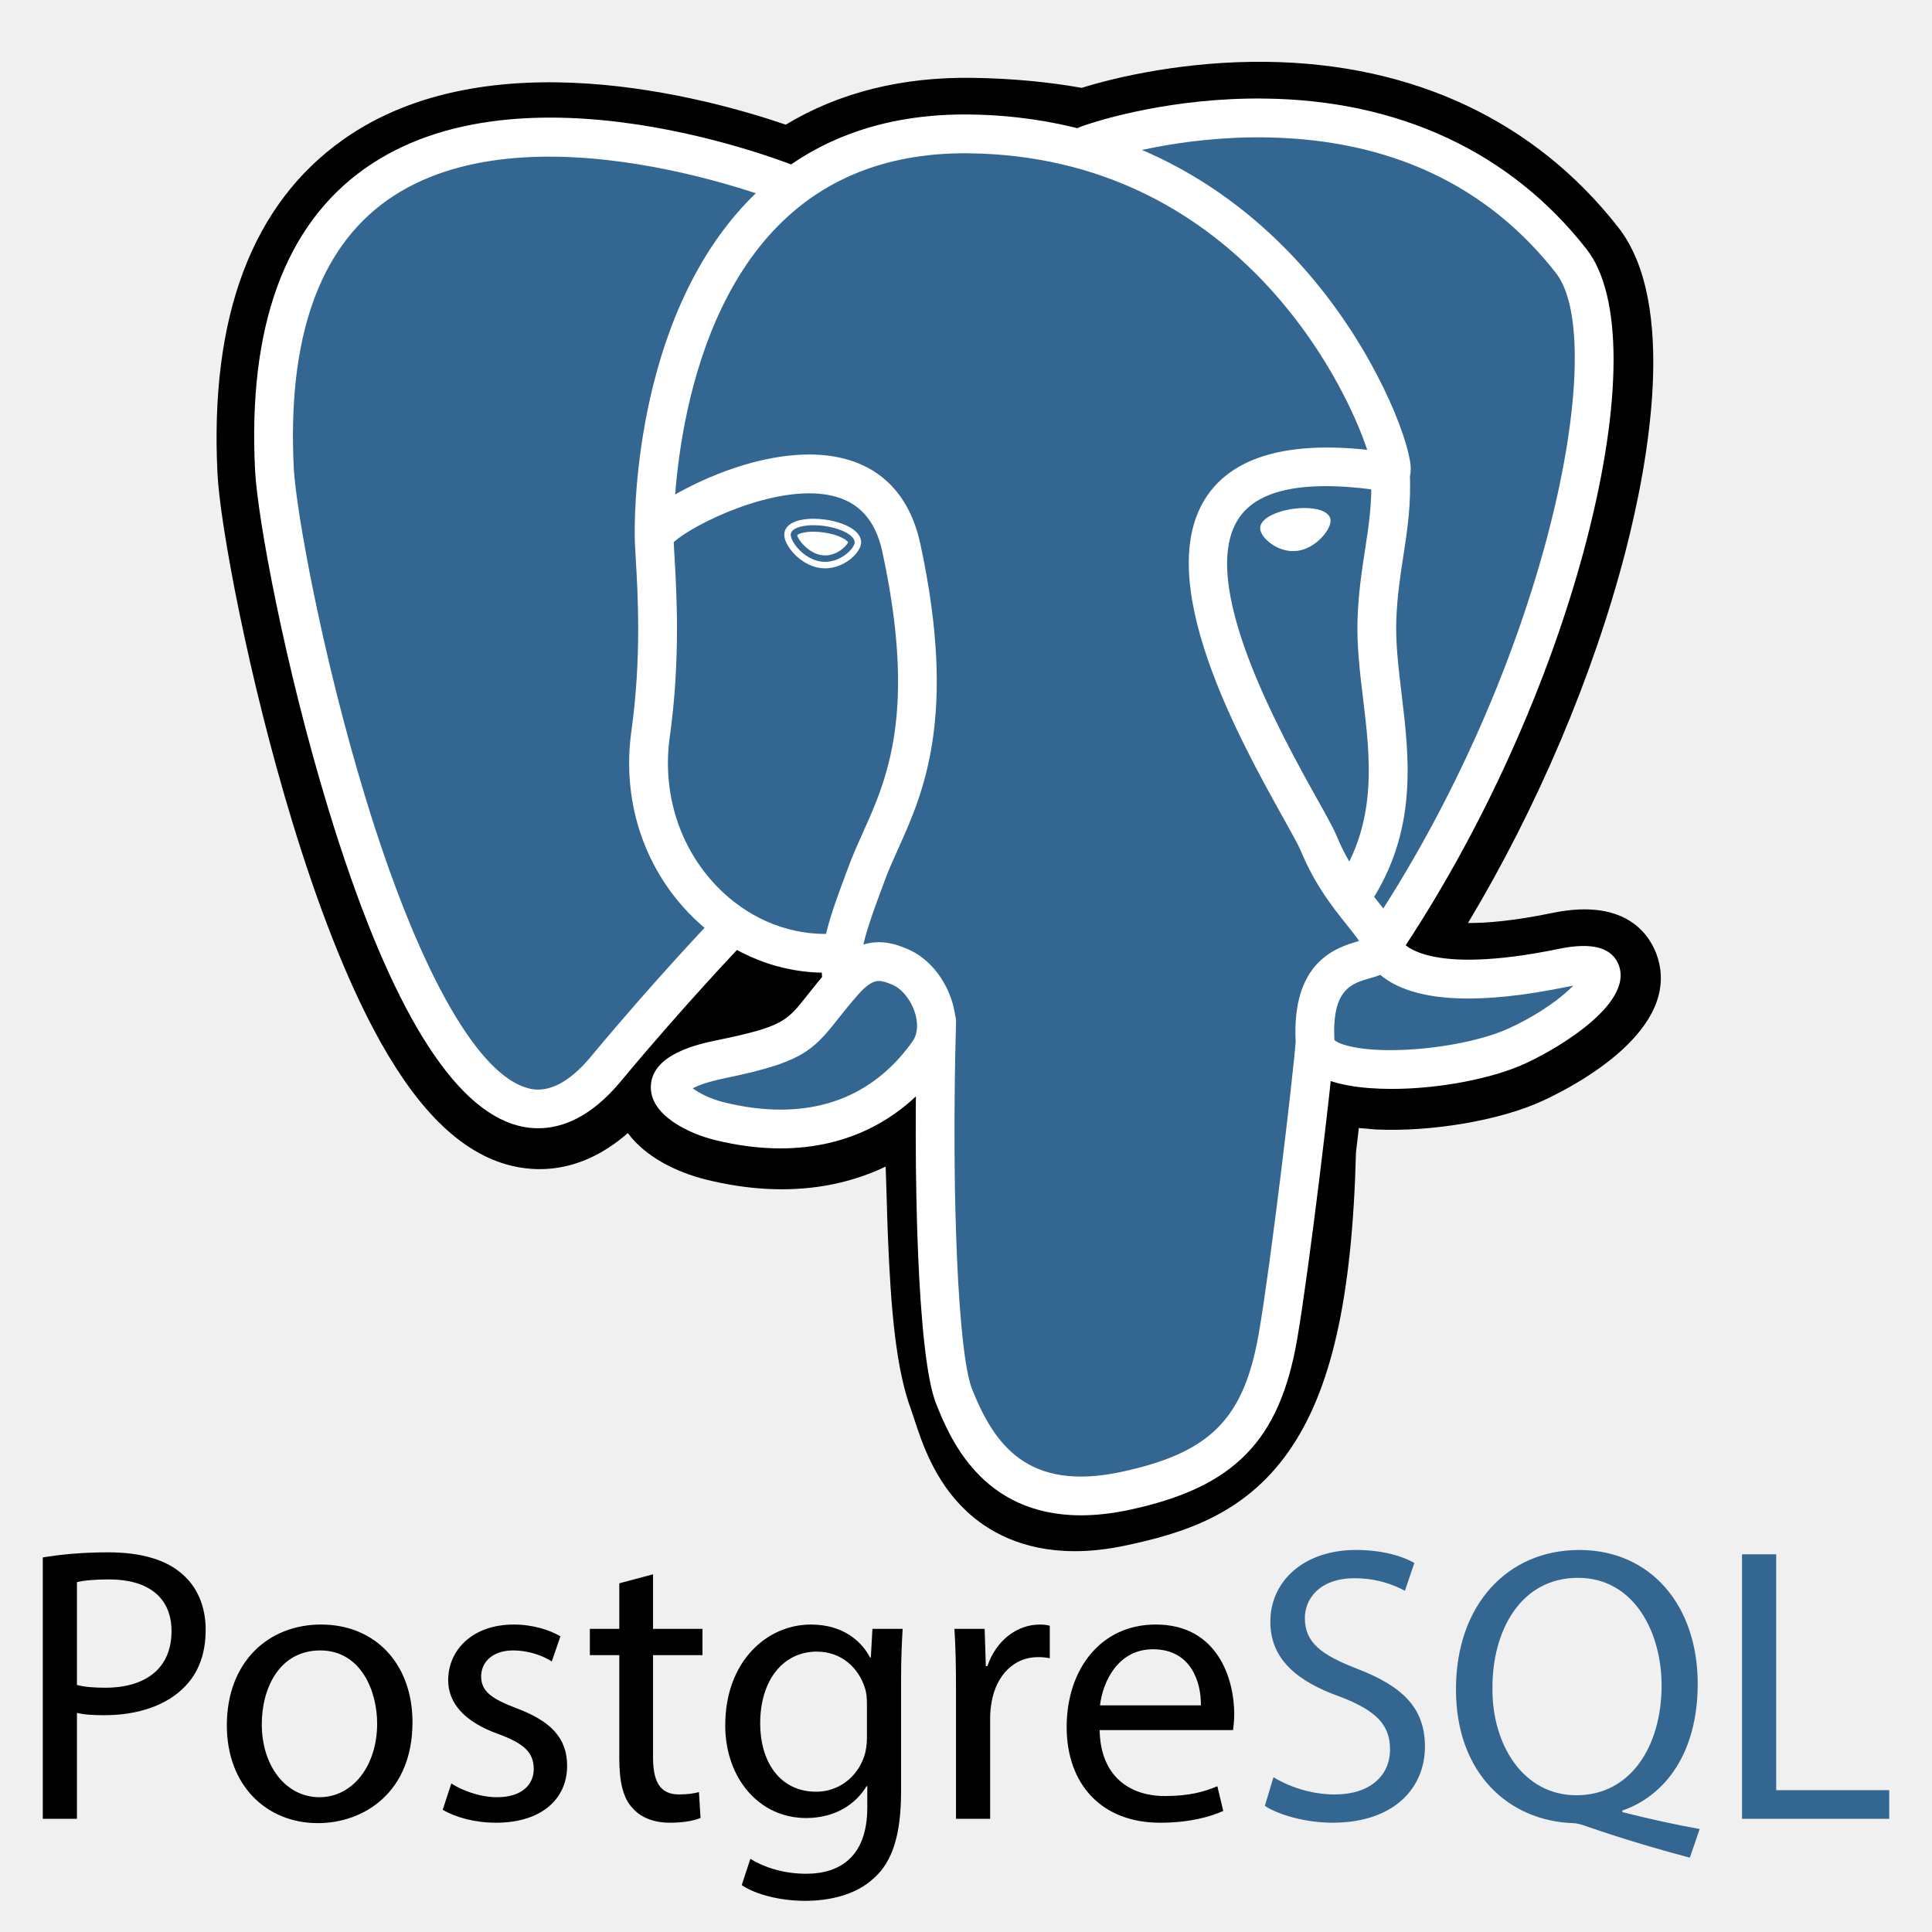
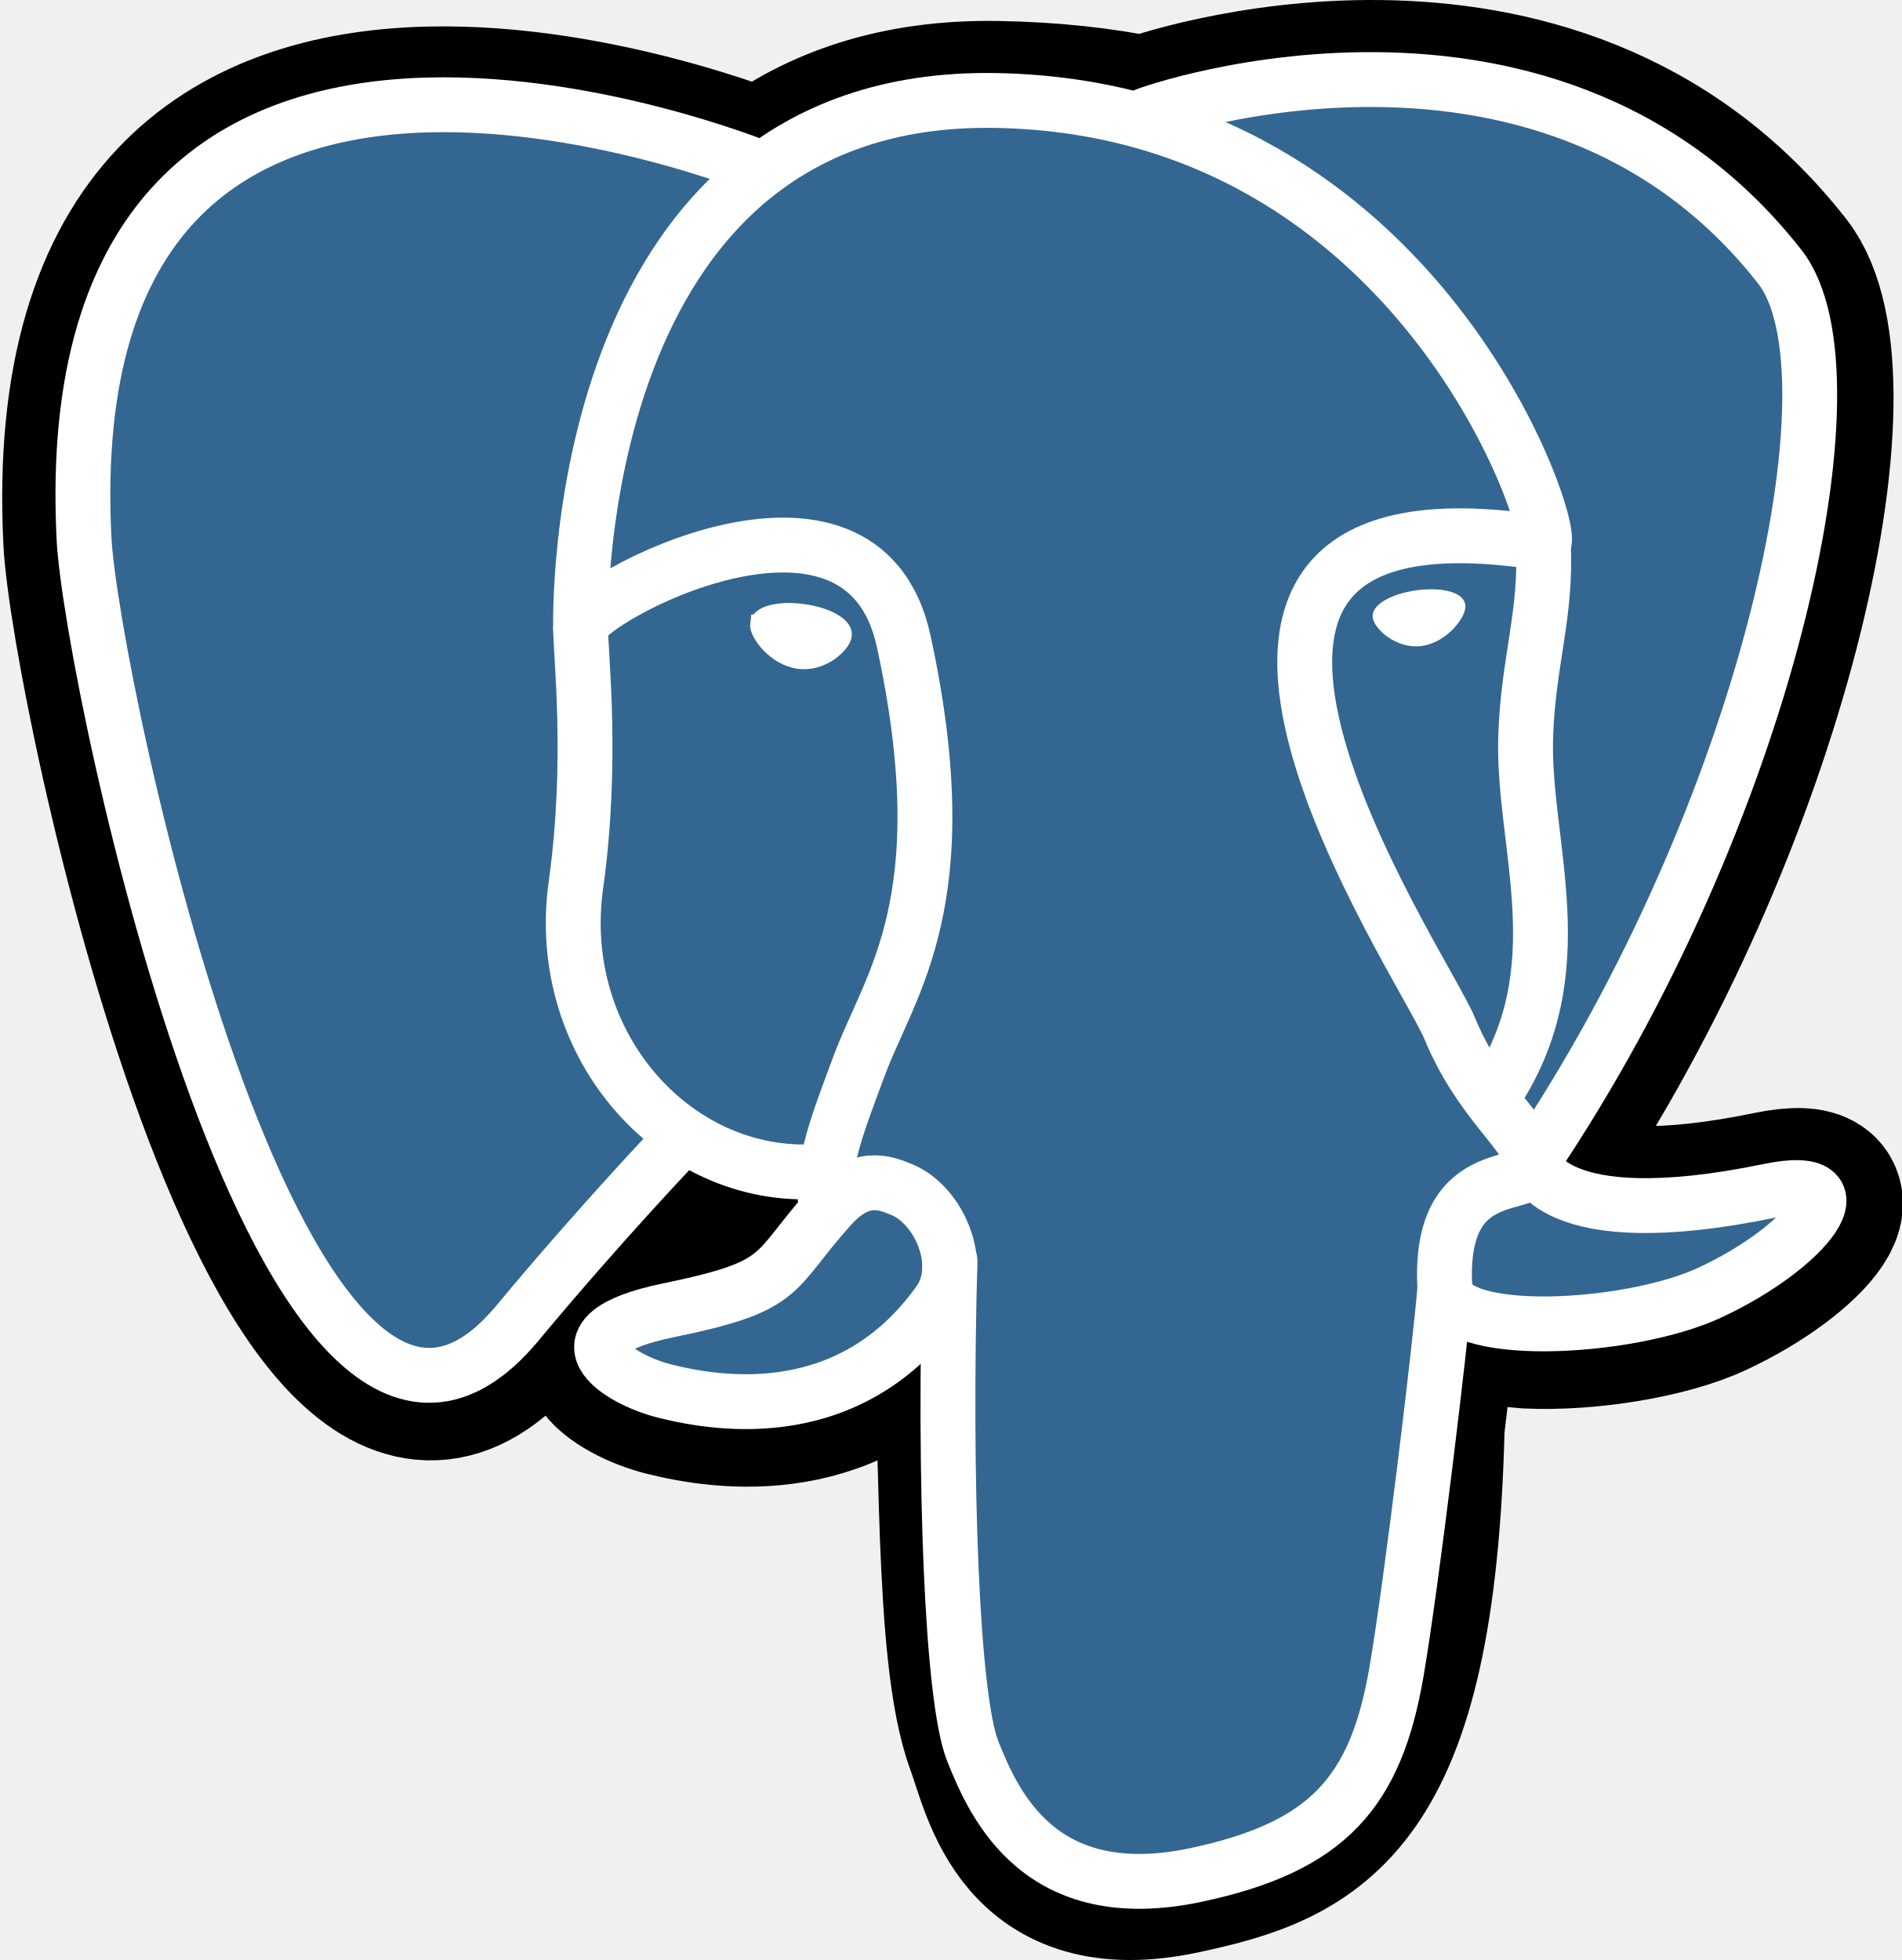
- <svg xmlns="http://www.w3.org/2000/svg" width="288" height="288">
-   <svg width="288" height="288" viewBox="0 0 128 128">
-     <path d="M85.988 76.075c.632-5.262.443-6.034 4.362-5.182l.995.088c3.014.137 6.957-.485 9.272-1.561 4.986-2.313 7.942-6.177 3.026-5.162-11.215 2.313-11.986-1.483-11.986-1.483 11.843-17.571 16.794-39.875 12.521-45.335-11.654-14.892-31.828-7.85-32.166-7.667l-.108.021c-2.216-.461-4.695-.735-7.481-.78-5.075-.083-8.926 1.331-11.847 3.546 0 0-35.989-14.827-34.315 18.646.356 7.121 10.207 53.882 21.956 39.758 4.294-5.164 8.444-9.531 8.444-9.531 2.061 1.369 4.528 2.067 7.116 1.816l.2-.17c-.062.641-.035 1.268.081 2.01-3.027 3.383-2.137 3.977-8.189 5.222-6.122 1.262-2.525 3.508-.178 4.095 2.848.713 9.433 1.722 13.884-4.509l-.177.711c1.188.95 1.107 6.827 1.275 11.026.168 4.199.45 8.117 1.306 10.429.856 2.31 1.866 8.261 9.819 6.557 6.646-1.426 11.727-3.476 12.19-22.545" class="color000 svgShape" />
-     <path d="M71.208 102.77c-3.518 0-5.808-1.36-7.2-2.674-2.1-1.981-2.933-4.534-3.43-6.059l-.215-.637c-1.002-2.705-1.341-6.599-1.542-11.613-.03-.752-.052-1.529-.075-2.352-.017-.601-.038-1.355-.068-2.146-1.25.599-2.588 1.022-3.997 1.264-2.48.424-5.146.286-7.926-.409-1.961-.49-3.999-1.506-5.16-3.076-3.385 2.965-6.614 2.562-8.373 1.976-3.103-1.035-5.88-3.942-8.491-8.89-1.859-3.523-3.658-8.115-5.347-13.646-2.94-9.633-4.808-19.779-4.974-23.109-.522-10.427 2.284-17.883 8.34-22.16 9.555-6.749 24.03-2.781 29.307-.979 3.545-2.137 7.716-3.178 12.43-3.102 2.532.041 4.942.264 7.181.662 2.335-.734 6.949-1.788 12.23-1.723 9.73.116 17.793 3.908 23.316 10.966 3.941 5.036 1.993 15.61.48 21.466-2.127 8.235-5.856 16.996-10.436 24.622 1.244.009 3.045-.141 5.607-.669 5.054-1.044 6.531 1.666 6.932 2.879 1.607 4.867-5.378 8.544-7.557 9.555-2.792 1.297-7.343 2.086-11.071 1.915l-.163-.011-.979-.086-.097.816-.093.799c-.25 9.664-1.631 15.784-4.472 19.829-2.977 4.239-7.116 5.428-10.761 6.209-1.241.267-2.371.383-3.396.383zm-7.402-35.174c2.271 1.817 2.47 5.236 2.647 11.626.022.797.043 1.552.071 2.257.086 2.134.287 7.132 1.069 9.244.111.298.21.602.314.922.872 2.672 1.31 4.011 5.081 3.203 3.167-.678 4.794-1.287 6.068-3.101 1.852-2.638 2.888-7.941 3.078-15.767l3.852.094-3.826-.459.112-.955c.367-3.148.631-5.424 2.736-6.928 1.688-1.207 3.613-1.09 5.146-.814-1.684-1.271-2.15-2.765-2.274-3.377l-.321-1.582.902-1.34c5.2-7.716 9.489-17.199 11.767-26.018 2.34-9.062 1.626-13.875.913-14.785-9.446-12.071-25.829-7.088-27.539-6.521l-.29.156-1.45.271-.743-.154c-2.047-.425-4.321-.66-6.76-.7-3.831-.064-6.921.841-9.455 2.764l-1.758 1.333-2.041-.841c-4.358-1.782-17.162-5.365-23.918-.58-3.75 2.656-5.458 7.861-5.078 15.47.125 2.512 1.833 12.021 4.647 21.245 3.891 12.746 7.427 16.979 8.903 17.472.257.087.926-.433 1.591-1.231 4.326-5.203 8.44-9.54 8.613-9.723l2.231-2.347 2.697 1.792c1.087.723 2.286 1.132 3.518 1.209l6.433-5.486-.932 9.51c-.021.214-.031.504.053 1.044l.28 1.803-1.213 1.358-.14.157 3.534 1.632 1.482-1.853z" class="color000 svgShape" />
-     <path fill="#336791" d="M103.646 64.258c-11.216 2.313-11.987-1.484-11.987-1.484 11.842-17.571 16.792-39.876 12.52-45.335-11.655-14.892-31.829-7.849-32.166-7.666l-.109.019c-2.216-.459-4.695-.733-7.482-.778-5.075-.083-8.925 1.33-11.846 3.545 0 0-35.99-14.826-34.316 18.647.356 7.121 10.207 53.882 21.956 39.758 4.294-5.164 8.443-9.531 8.443-9.531 2.061 1.369 4.528 2.067 7.115 1.816l.201-.17c-.062.641-.034 1.268.08 2.01-3.026 3.383-2.138 3.977-8.188 5.222-6.123 1.262-2.526 3.508-.177 4.095 2.847.713 9.433 1.722 13.883-4.509l-.178.711c1.186.95 2.019 6.179 1.879 10.919s-.233 7.994.702 10.536c.935 2.541 1.866 8.261 9.82 6.557 6.646-1.425 10.09-5.116 10.57-11.272.34-4.377 1.109-3.73 1.158-7.644l.618-1.853c.711-5.934.113-7.848 4.208-6.957l.995.087c3.014.138 6.958-.485 9.273-1.561 4.986-2.314 7.943-6.177 3.028-5.162z" class="color336791 svgShape" />
-     <path fill="#fff" d="M71.61 100.394c-6.631.001-8.731-5.25-9.591-7.397-1.257-3.146-1.529-15.358-1.249-25.373.02-.71.607-1.271 1.321-1.249.709.02 1.268.611 1.249 1.321-.323 11.551.136 22.018 1.066 24.346 1.453 3.632 3.656 6.809 9.887 5.475 5.915-1.269 8.13-3.512 9.116-9.23.758-4.389 2.254-16.874 2.438-19.338.053-.708.667-1.24 1.377-1.186.708.053 1.239.67 1.186 1.377-.192 2.564-1.682 15.026-2.469 19.584-1.165 6.755-4.176 9.819-11.11 11.306-1.177.251-2.248.364-3.221.364zM35.659 74.749c-.633.001-1.207-.115-1.704-.281-4.307-1.437-8.409-8.451-12.193-20.849-2.88-9.438-4.705-19.288-4.865-22.489-.475-9.49 1.97-16.205 7.265-19.957 10.476-7.423 28.1-.354 28.845-.05.657.269.972 1.019.703 1.676-.268.656-1.019.972-1.675.703v.001c-.17-.07-17.07-6.84-26.392-.229-4.528 3.211-6.607 9.175-6.18 17.729.135 2.696 1.84 12.311 4.757 21.867 3.378 11.067 7.223 18.052 10.548 19.16.521.175 2.109.704 4.381-2.026 4.272-5.14 8.197-9.242 8.236-9.283.491-.513 1.305-.529 1.817-.039.512.491.53 1.305.039 1.817-.039.04-3.904 4.081-8.116 9.148-1.995 2.398-3.908 3.102-5.466 3.102zM91.579 63.92c-.247 0-.497-.071-.717-.22-.589-.396-.745-1.195-.348-1.784 11.971-17.764 16.173-39.227 12.574-43.825-4.53-5.788-10.927-8.812-19.012-8.985-5.987-.13-10.746 1.399-11.523 1.666l-.195.079c-.782.246-1.382-.183-1.608-.684-.268-.593-.048-1.294.508-1.631l.346-.142-.017.005.018-.006c1.321-.483 6.152-1.933 12.137-1.864 8.947.094 16.337 3.545 21.371 9.977 2.382 3.044 2.387 10.057.015 19.24-2.418 9.362-6.968 19.425-12.482 27.607-.248.369-.654.567-1.067.567zM92.19 72.143c-2.044 0-3.876-.287-4.973-.945-1.128-.675-1.343-1.594-1.371-2.081-.308-5.404 2.674-6.345 4.195-6.774-.212-.32-.514-.697-.825-1.086-.887-1.108-2.101-2.626-3.037-4.896-.146-.354-.606-1.179-1.138-2.133-2.883-5.169-8.881-15.926-5.028-21.435 1.784-2.549 5.334-3.552 10.566-2.992-1.539-4.689-8.869-19.358-26.259-19.643-5.231-.088-9.521 1.521-12.744 4.775-7.217 7.289-6.955 20.477-6.952 20.608.019.71-.542 1.3-1.251 1.318-.71.022-1.3-.541-1.318-1.251-.016-.585-.286-14.424 7.695-22.484 3.735-3.772 8.651-5.634 14.612-5.537 11.128.183 18.289 5.839 22.338 10.553 4.412 5.136 6.576 10.802 6.754 12.692.133 1.406-.876 1.688-1.08 1.729l-.463.011c-5.135-.822-8.429-.252-9.791 1.695-2.931 4.188 2.743 14.363 5.166 18.709.619 1.108 1.065 1.909 1.269 2.404.796 1.93 1.834 3.227 2.668 4.269.733.917 1.369 1.711 1.597 2.645.105.185 1.603 2.399 10.488.565 2.227-.459 3.562-.066 3.97 1.168.803 2.429-3.702 5.261-6.196 6.42-2.238 1.039-5.805 1.696-8.892 1.696zm-3.781-3.238c.281.285 1.691.775 4.612.65 2.596-.112 5.335-.677 6.979-1.439 2.102-.976 3.504-2.067 4.231-2.812l-.404.074c-5.681 1.173-9.699 1.017-11.942-.465-.161-.105-.304-.215-.435-.323-.243.096-.468.159-.628.204-1.273.357-2.589.726-2.413 4.111zM51.712 76.084c-1.411 0-2.896-.191-4.413-.572-1.571-.393-4.221-1.576-4.18-3.519.045-2.181 3.216-2.835 4.411-3.081 4.312-.888 4.593-1.244 5.941-2.955.393-.499.882-1.12 1.548-1.865.99-1.107 2.072-1.669 3.216-1.669.796 0 1.45.271 1.881.449 1.376.57 2.524 1.948 2.996 3.598.426 1.488.223 2.92-.572 4.032-2.608 3.653-6.352 5.582-10.828 5.582zm-5.817-3.98c.388.299 1.164.699 2.027.916 1.314.328 2.588.495 3.79.495 3.662 0 6.601-1.517 8.737-4.506.445-.624.312-1.415.193-1.832-.25-.872-.87-1.665-1.509-1.931-.347-.144-.634-.254-.898-.254-.142 0-.573 0-1.3.813-.614.686-1.055 1.246-1.446 1.741-1.678 2.131-2.447 2.854-7.441 3.883-1.218.252-1.843.506-2.153.675zM55.777 66.176c-.624 0-1.171-.455-1.269-1.09-.033-.213-.054-.428-.064-.644-3.274-.062-6.432-1.466-8.829-3.968-3.031-3.163-4.411-7.545-3.785-12.022.68-4.862.426-9.154.289-11.46-.038-.641-.065-1.104-.063-1.425.002-.406.01-1.485 3.615-3.312 1.282-.65 3.853-1.784 6.661-2.075 4.654-.48 7.721 1.592 8.639 5.836 2.478 11.46.196 16.529-1.47 20.23-.311.688-.604 1.34-.838 1.97l-.207.557c-.88 2.36-1.641 4.399-1.407 5.923.107.702-.374 1.357-1.075 1.466l-.197.014zm-11.143-30.254l.051.918c.142 2.395.406 6.853-.31 11.969-.516 3.692.612 7.297 3.095 9.888 1.962 2.048 4.546 3.178 7.201 3.178h.055c.298-1.253.791-2.575 1.322-4l.206-.553c.265-.712.575-1.401.903-2.13 1.604-3.564 3.6-8 1.301-18.633-.456-2.105-1.56-3.324-3.375-3.726-3.728-.824-9.283 1.98-10.449 3.089zM52.39 35.377c-.064.454.833 1.667 2.001 1.829 1.167.163 2.166-.785 2.229-1.239.063-.455-.833-.955-2.002-1.118-1.167-.163-2.166.073-2.228.528zM54.66 37.654l-.328-.023c-.725-.101-1.458-.558-1.959-1.223-.176-.233-.464-.687-.407-1.091.082-.593.804-.947 1.933-.947.253 0 .515.019.78.055.616.086 1.189.264 1.612.5.733.41.787.866.754 1.103-.091.653-1.133 1.626-2.385 1.626zm-1.844-2.201c.037.28.73 1.205 1.634 1.33l.209.015c.834 0 1.458-.657 1.531-.872-.077-.146-.613-.511-1.631-.651-.225-.032-.448-.048-.661-.048-.652-.001-1.001.146-1.082.226zM87.937 34.45c.063.455-.832 1.668-2.001 1.83-1.168.162-2.167-.785-2.231-1.24-.062-.454.834-.955 2.002-1.117 1.168-.164 2.166.074 2.23.527zM85.667 36.512c-1.125 0-2.094-.875-2.174-1.442-.092-.681 1.029-1.199 2.185-1.359.254-.036.506-.054.749-.054.997 0 1.657.293 1.723.764.043.306-.191.777-.595 1.201-.266.28-.826.765-1.588.87l-.3.02zm.759-2.427c-.223 0-.455.017-.69.049-1.162.161-1.853.628-1.82.878.039.274.78 1.072 1.75 1.072l.239-.017c.634-.089 1.11-.502 1.337-.741.356-.375.498-.727.481-.848-.021-.157-.449-.393-1.297-.393zM89.62 60.538c-.246 0-.494-.07-.714-.217-.59-.396-.748-1.193-.353-1.783 2.736-4.087 2.235-8.256 1.751-12.286-.207-1.718-.42-3.493-.364-5.198.056-1.753.278-3.199.494-4.599.255-1.657.496-3.224.396-5.082-.039-.708.505-1.313 1.214-1.353.711-.038 1.314.506 1.353 1.215.114 2.124-.159 3.896-.423 5.611-.204 1.323-.415 2.691-.466 4.29-.049 1.509.144 3.112.348 4.808.516 4.287 1.099 9.146-2.167 14.023-.248.37-.655.571-1.069.571z" class="colorfff svgShape" />
-     <path fill="none" stroke="#fff" stroke-linecap="round" stroke-linejoin="round" stroke-width="3" d="M13.924 17.211" class="colorStrokefff svgStroke" />
-     <path d="M2.835 103.184c1.093-.182 2.522-.338 4.343-.338 2.235 0 3.874.52 4.914 1.456.962.832 1.534 2.106 1.534 3.667 0 1.586-.469 2.834-1.353 3.744-1.196 1.274-3.146 1.924-5.356 1.924-.676 0-1.3-.026-1.819-.156v7.021h-2.263v-17.318zm2.263 8.45c.494.13 1.118.182 1.872.182 2.729 0 4.394-1.326 4.394-3.744 0-2.314-1.638-3.432-4.134-3.432-.988 0-1.742.078-2.132.182v6.812zM27.328 114.104c0 4.654-3.225 6.683-6.267 6.683-3.406 0-6.032-2.496-6.032-6.475 0-4.212 2.756-6.682 6.24-6.682 3.615-.001 6.059 2.626 6.059 6.474zm-9.984.13c0 2.756 1.586 4.836 3.822 4.836 2.184 0 3.821-2.054 3.821-4.888 0-2.132-1.065-4.836-3.77-4.836s-3.873 2.496-3.873 4.888zM29.901 118.16c.676.442 1.872.91 3.016.91 1.664 0 2.444-.832 2.444-1.872 0-1.092-.649-1.69-2.34-2.314-2.262-.806-3.328-2.054-3.328-3.562 0-2.028 1.638-3.692 4.342-3.692 1.274 0 2.393.364 3.095.78l-.572 1.664c-.494-.312-1.404-.728-2.574-.728-1.352 0-2.106.78-2.106 1.716 0 1.04.755 1.508 2.393 2.132 2.184.832 3.302 1.924 3.302 3.796 0 2.21-1.716 3.77-4.706 3.77-1.378 0-2.652-.338-3.536-.858l.57-1.742zM43.266 104.301v3.614h3.275v1.742h-3.275v6.786c0 1.56.441 2.444 1.716 2.444.598 0 1.04-.078 1.326-.156l.104 1.716c-.441.182-1.144.312-2.027.312-1.066 0-1.925-.338-2.471-.962-.649-.676-.884-1.794-.884-3.276v-6.864h-1.95v-1.742h1.95v-3.016l2.236-.598zM59.802 107.916c-.053.91-.104 1.924-.104 3.458v7.306c0 2.886-.572 4.654-1.794 5.747-1.222 1.144-2.99 1.508-4.576 1.508-1.508 0-3.172-.364-4.187-1.04l.572-1.742c.832.52 2.132.988 3.692.988 2.34 0 4.056-1.222 4.056-4.394v-1.404h-.052c-.702 1.17-2.054 2.106-4.004 2.106-3.12 0-5.356-2.652-5.356-6.137 0-4.264 2.782-6.682 5.668-6.682 2.185 0 3.381 1.144 3.927 2.184h.052l.104-1.898h2.002zm-2.366 4.966c0-.39-.026-.728-.13-1.04-.416-1.326-1.534-2.418-3.198-2.418-2.185 0-3.744 1.846-3.744 4.758 0 2.47 1.248 4.524 3.718 4.524 1.404 0 2.678-.884 3.172-2.34.13-.39.183-.832.183-1.222v-2.262zM63.337 111.842c0-1.482-.026-2.756-.104-3.926h2.003l.077 2.47h.104c.572-1.69 1.95-2.756 3.484-2.756.26 0 .441.026.649.078v2.158c-.233-.052-.468-.078-.779-.078-1.612 0-2.757 1.222-3.068 2.938-.052.312-.104.676-.104 1.066v6.708h-2.262v-8.658zM72.854 114.624c.052 3.094 2.027 4.368 4.315 4.368 1.639 0 2.626-.286 3.484-.65l.39 1.638c-.806.364-2.184.78-4.186.78-3.874 0-6.188-2.548-6.188-6.344 0-3.796 2.236-6.787 5.902-6.787 4.108 0 5.2 3.614 5.2 5.928 0 .468-.052.832-.078 1.066h-8.839zm6.708-1.638c.025-1.456-.599-3.718-3.172-3.718-2.314 0-3.328 2.132-3.511 3.718h6.683z" class="color000 svgShape" />
-     <path fill="#336791" d="M84.371 117.744c1.014.624 2.496 1.144 4.056 1.144 2.314 0 3.666-1.222 3.666-2.99 0-1.638-.936-2.574-3.302-3.484-2.86-1.014-4.628-2.496-4.628-4.966 0-2.73 2.262-4.758 5.668-4.758 1.794 0 3.094.416 3.874.858l-.624 1.846c-.572-.312-1.742-.832-3.328-.832-2.392 0-3.302 1.43-3.302 2.626 0 1.638 1.065 2.444 3.484 3.38 2.964 1.145 4.472 2.574 4.472 5.148 0 2.704-2.002 5.044-6.136 5.044-1.69 0-3.536-.494-4.473-1.118l.573-1.898zM111.957 123.074c-2.366-.624-4.68-1.326-6.708-2.028-.364-.13-.728-.26-1.066-.26-4.16-.156-7.722-3.224-7.722-8.866 0-5.616 3.432-9.23 8.164-9.23 4.758 0 7.853 3.692 7.853 8.866 0 4.498-2.08 7.384-4.992 8.398v.104c1.742.442 3.64.858 5.122 1.118l-.651 1.898zm-1.872-11.414c0-3.51-1.819-7.125-5.538-7.125-3.822 0-5.694 3.536-5.668 7.333-.026 3.718 2.028 7.072 5.564 7.072 3.615 0 5.642-3.276 5.642-7.28zM115.414 102.976h2.263v15.626h7.488v1.898h-9.751v-17.524z" class="color336791 svgShape" />
-   </svg>
+ <svg xmlns="http://www.w3.org/2000/svg" width="432.071pt" height="445.383pt" viewBox="0 0 432.071 445.383" xml:space="preserve">
+   <g id="orginal" style="fill-rule:nonzero;clip-rule:nonzero;stroke:#000000;stroke-miterlimit:4;">
+ 	</g>
+   <g id="Layer_x0020_3" style="fill-rule:nonzero;clip-rule:nonzero;fill:none;stroke:#FFFFFF;stroke-width:12.465;stroke-linecap:round;stroke-linejoin:round;stroke-miterlimit:4;">
+     <path style="fill:#000000;stroke:#000000;stroke-width:37.395;stroke-linecap:butt;stroke-linejoin:miter;" d="M323.205,324.227c2.833-23.601,1.984-27.062,19.563-23.239l4.463,0.392c13.517,0.615,31.199-2.174,41.587-7c22.362-10.376,35.622-27.7,13.572-23.148c-50.297,10.376-53.755-6.655-53.755-6.655c53.111-78.803,75.313-178.836,56.149-203.322    C352.514-5.534,262.036,26.049,260.522,26.869l-0.482,0.089c-9.938-2.062-21.06-3.294-33.554-3.496c-22.761-0.374-40.032,5.967-53.133,15.904c0,0-161.408-66.498-153.899,83.628c1.597,31.936,45.777,241.655,98.47,178.31    c19.259-23.163,37.871-42.748,37.871-42.748c9.242,6.14,20.307,9.272,31.912,8.147l0.897-0.765c-0.281,2.876-0.157,5.689,0.359,9.019c-13.572,15.167-9.584,17.83-36.723,23.416c-27.457,5.659-11.326,15.734-0.797,18.367c12.768,3.193,42.305,7.716,62.268-20.224    l-0.795,3.188c5.325,4.26,4.965,30.619,5.72,49.452c0.756,18.834,2.017,36.409,5.856,46.771c3.839,10.36,8.369,37.05,44.036,29.406c29.809-6.388,52.6-15.582,54.677-101.107" />
+     <path style="fill:#336791;stroke:none;" d="M402.395,271.23c-50.302,10.376-53.76-6.655-53.76-6.655c53.111-78.808,75.313-178.843,56.153-203.326c-52.27-66.785-142.752-35.2-144.262-34.38l-0.486,0.087c-9.938-2.063-21.06-3.292-33.56-3.496c-22.761-0.373-40.026,5.967-53.127,15.902    c0,0-161.411-66.495-153.904,83.63c1.597,31.938,45.776,241.657,98.471,178.312c19.26-23.163,37.869-42.748,37.869-42.748c9.243,6.14,20.308,9.272,31.908,8.147l0.901-0.765c-0.28,2.876-0.152,5.689,0.361,9.019c-13.575,15.167-9.586,17.83-36.723,23.416    c-27.459,5.659-11.328,15.734-0.796,18.367c12.768,3.193,42.307,7.716,62.266-20.224l-0.796,3.188c5.319,4.26,9.054,27.711,8.428,48.969c-0.626,21.259-1.044,35.854,3.147,47.254c4.191,11.4,8.368,37.05,44.042,29.406c29.809-6.388,45.256-22.942,47.405-50.555    c1.525-19.631,4.976-16.729,5.194-34.28l2.768-8.309c3.192-26.611,0.507-35.196,18.872-31.203l4.463,0.392c13.517,0.615,31.208-2.174,41.591-7c22.358-10.376,35.618-27.7,13.573-23.148z" />
+     <path d="M215.866,286.484c-1.385,49.516,0.348,99.377,5.193,111.495c4.848,12.118,15.223,35.688,50.9,28.045c29.806-6.39,40.651-18.756,45.357-46.051c3.466-20.082,10.148-75.854,11.005-87.281" />
+     <path d="M173.104,38.256c0,0-161.521-66.016-154.012,84.109c1.597,31.938,45.779,241.664,98.473,178.316c19.256-23.166,36.671-41.335,36.671-41.335" />
+     <path d="M260.349,26.207c-5.591,1.753,89.848-34.889,144.087,34.417c19.159,24.484-3.043,124.519-56.153,203.329" />
+     <path style="stroke-linejoin:bevel;" d="M348.282,263.953c0,0,3.461,17.036,53.764,6.653c22.04-4.552,8.776,12.774-13.577,23.155c-18.345,8.514-59.474,10.696-60.146-1.069c-1.729-30.355,21.647-21.133,19.96-28.739c-1.525-6.85-11.979-13.573-18.894-30.338    c-6.037-14.633-82.796-126.849,21.287-110.183c3.813-0.789-27.146-99.002-124.553-100.599c-97.385-1.597-94.19,119.762-94.19,119.762" />
+     <path d="M188.604,274.334c-13.577,15.166-9.584,17.829-36.723,23.417c-27.459,5.66-11.326,15.733-0.797,18.365c12.768,3.195,42.307,7.718,62.266-20.229c6.078-8.509-0.036-22.086-8.385-25.547c-4.034-1.671-9.428-3.765-16.361,3.994z" />
+     <path d="M187.715,274.069c-1.368-8.917,2.93-19.528,7.536-31.942c6.922-18.626,22.893-37.255,10.117-96.339c-9.523-44.029-73.396-9.163-73.436-3.193c-0.039,5.968,2.889,30.26-1.067,58.548c-5.162,36.913,23.488,68.132,56.479,64.938" />
+     <path style="fill:#FFFFFF;stroke-width:4.155;stroke-linecap:butt;stroke-linejoin:miter;" d="M172.517,141.7c-0.288,2.039,3.733,7.48,8.976,8.207c5.234,0.73,9.714-3.522,9.998-5.559c0.284-2.039-3.732-4.285-8.977-5.015c-5.237-0.731-9.719,0.333-9.996,2.367z" />
+     <path style="fill:#FFFFFF;stroke-width:2.078;stroke-linecap:butt;stroke-linejoin:miter;" d="M331.941,137.543c0.284,2.039-3.732,7.48-8.976,8.207c-5.238,0.73-9.718-3.522-10.005-5.559c-0.277-2.039,3.74-4.285,8.979-5.015c5.239-0.73,9.718,0.333,10.002,2.368z" />
+     <path d="M350.676,123.432c0.863,15.994-3.445,26.888-3.988,43.914c-0.804,24.748,11.799,53.074-7.191,81.435" />
+     <path style="stroke-width:3;" d="M0,60.232" />
+   </g>
</svg>
